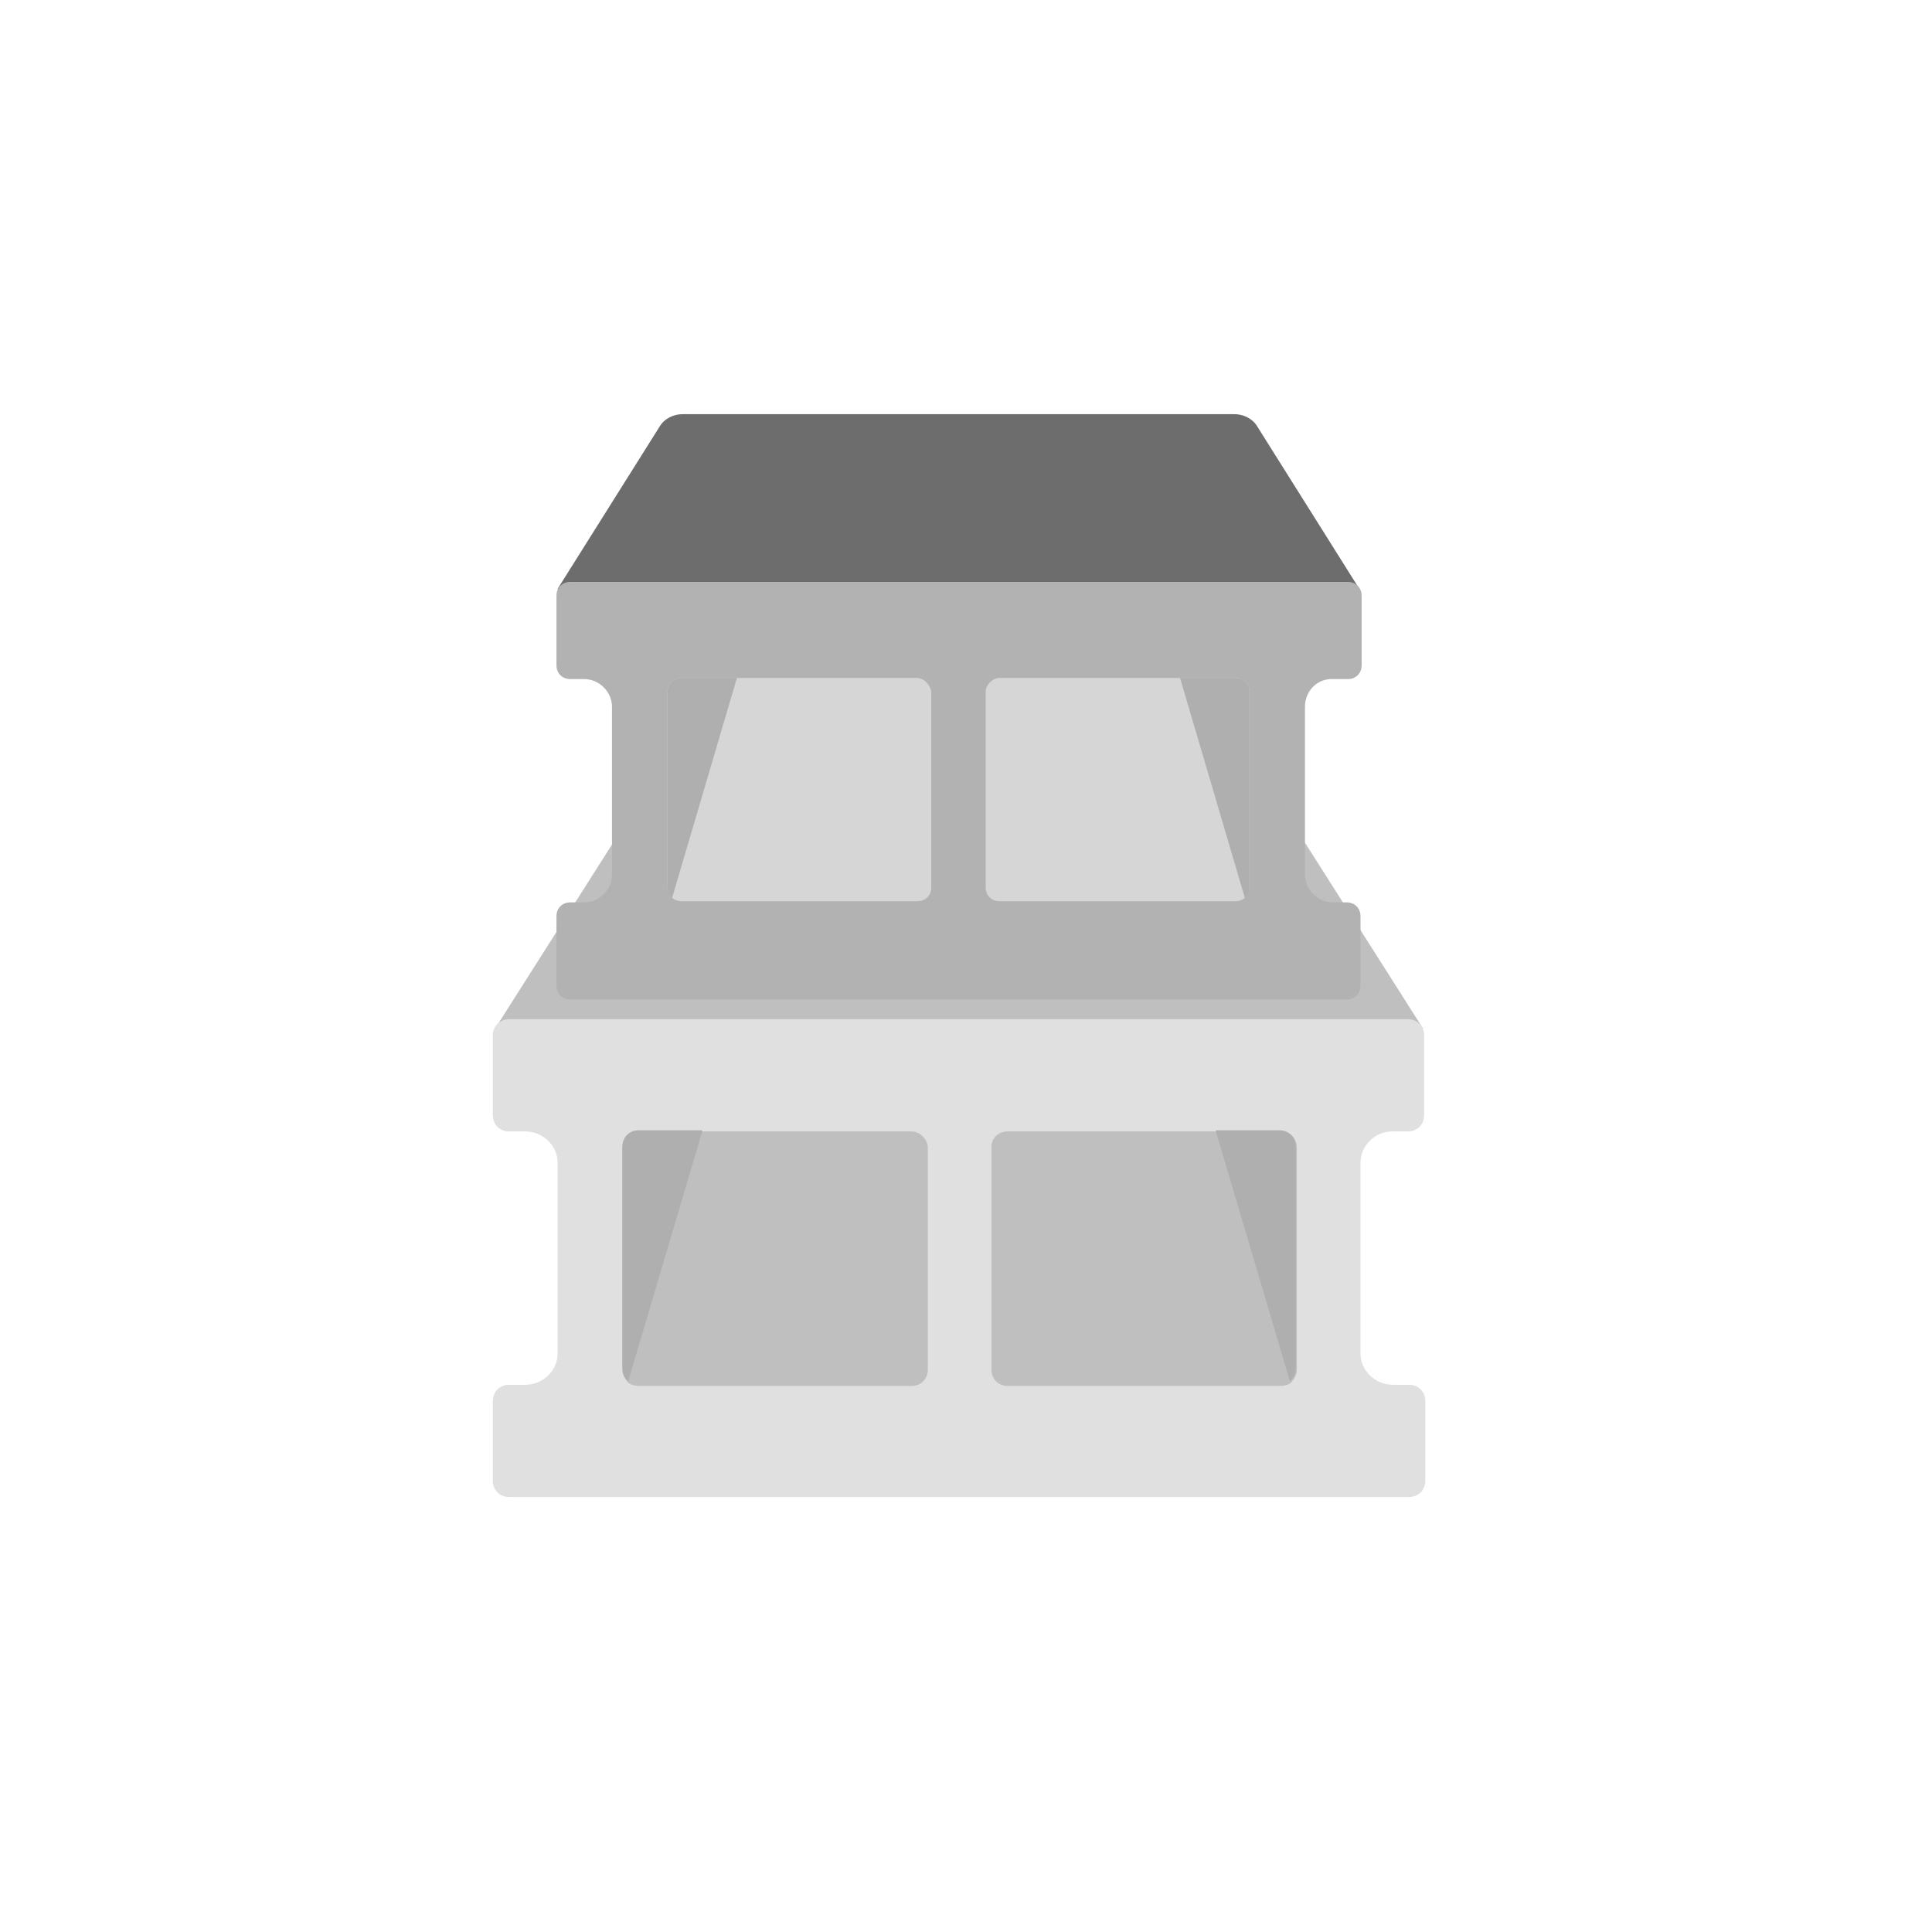
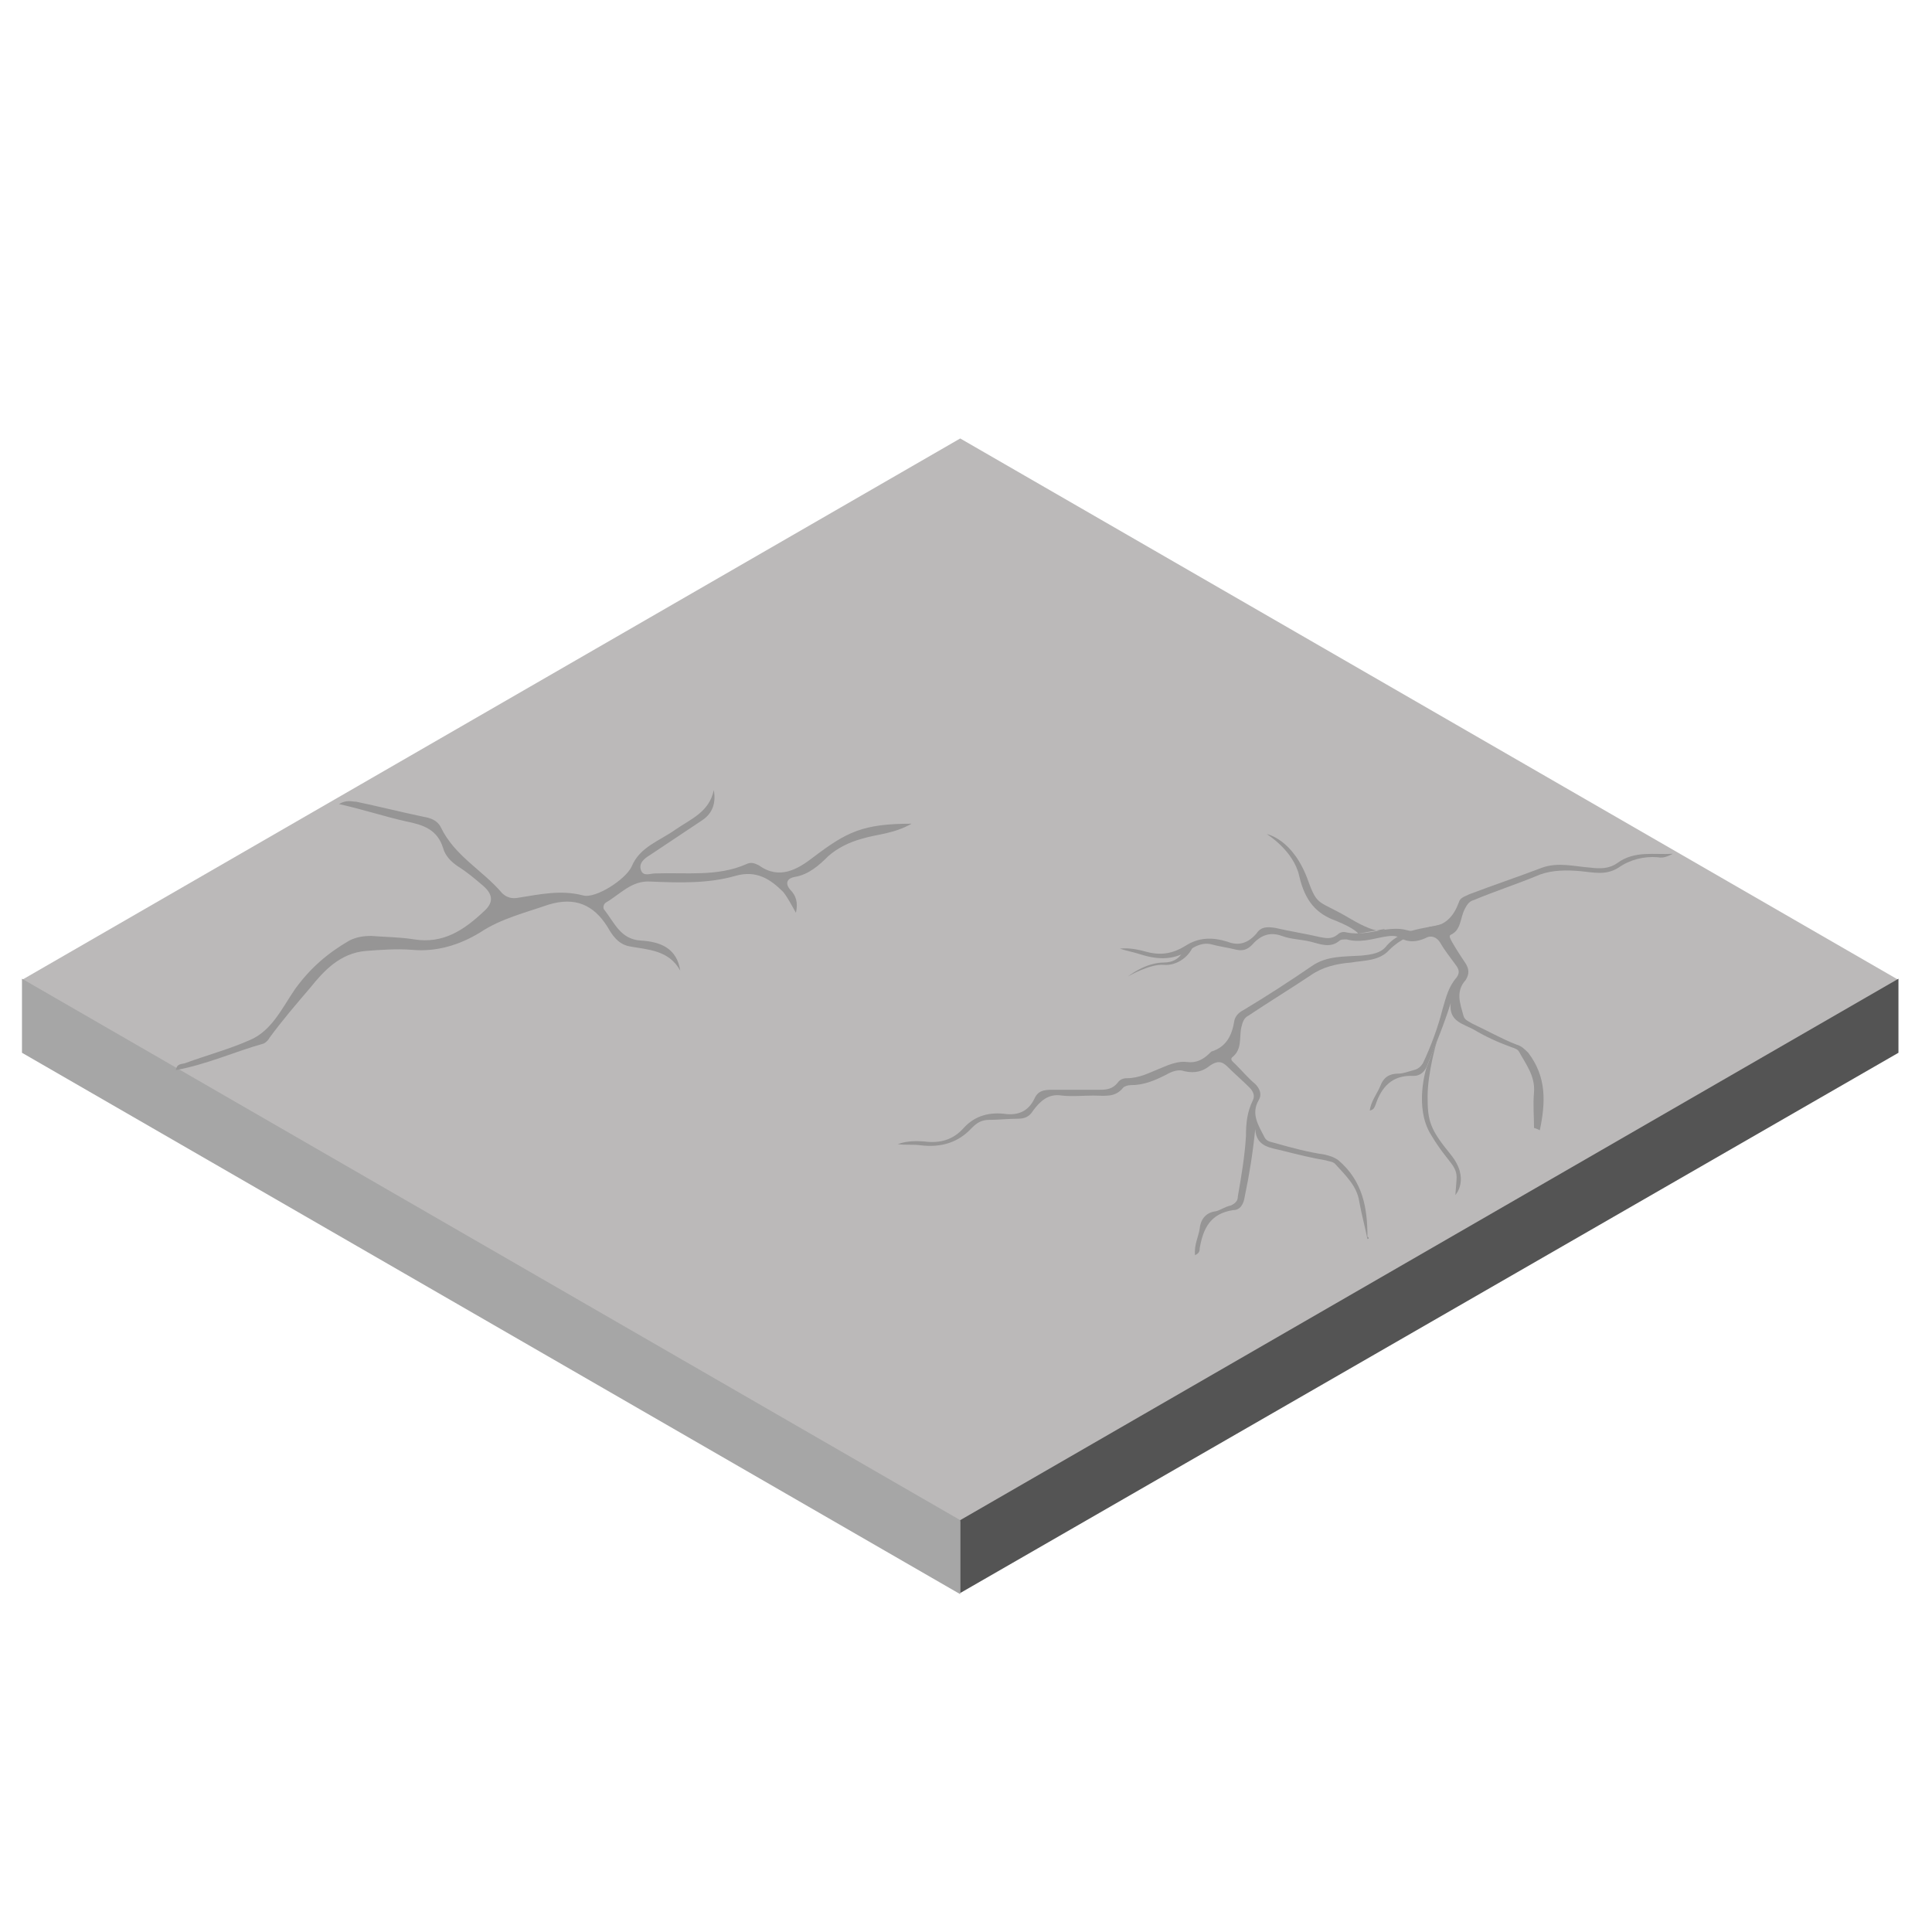
<svg xmlns="http://www.w3.org/2000/svg" version="1.1" id="Layer_1" x="0px" y="0px" viewBox="0 0 167 167" style="enable-background:new 0 0 167 167;" xml:space="preserve">
  <style type="text/css">
- 	.st0{fill:#BFBFBF;}
- 	.st1{fill:#E0E0E0;}
- 	.st2{fill:#AFAFAF;}
- 	.st3{fill:#6D6D6D;}
- 	.st4{fill:#B2B2B2;}
- 	.st5{fill:#D6D6D6;}
+ 	.st0{fill:#BBB9B9;}
+ 	.st1{fill:#A6A6A6;}
+ 	.st2{fill:#545454;}
+ 	.st3{fill:#969595;}
</style>
  <g>
    <g>
-       <path class="st0" d="M123,88.9L112.9,73c-0.5-0.8-1.4-1.3-2.4-1.3H55.3c-1,0-1.8,0.5-2.4,1.3L42.8,88.9l1.2,2h77.7L123,88.9z" />
+       <path class="st0" d="M83,131.5L1.9,84.7L83,37.9l81.1,46.8L83,131.5" />
    </g>
  </g>
  <g>
    <g>
-       <path class="st1" d="M117.6,100.5V117c0,1.5,1.3,2.7,2.8,2.7h1.4c0.8,0,1.4,0.6,1.4,1.4v6.9c0,0.8-0.6,1.4-1.4,1.4H44    c-0.8,0-1.4-0.6-1.4-1.4v-6.9c0-0.8,0.6-1.4,1.4-1.4h1.4c1.5,0,2.8-1.2,2.8-2.7v-16.5c0-1.5-1.3-2.7-2.8-2.7H44    c-0.8,0-1.4-0.6-1.4-1.4v-6.9c0-0.8,0.6-1.4,1.4-1.4h77.7c0.8,0,1.4,0.6,1.4,1.4v6.9c0,0.8-0.6,1.4-1.4,1.4h-1.4    C118.9,97.8,117.6,99,117.6,100.5z" />
-     </g>
-   </g>
-   <path class="st0" d="M78.8,97.8H55.2c-0.8,0-1.4,0.6-1.4,1.4v19.2c0,0.4,0.2,0.8,0.5,1.1c0.2,0.2,0.6,0.3,0.9,0.3h23.6  c0.8,0,1.4-0.6,1.4-1.4V99.1C80.1,98.4,79.5,97.8,78.8,97.8z" />
-   <path class="st2" d="M60.7,97.8l-6.4,21.6c-0.3-0.3-0.5-0.6-0.5-1.1V99.1c0-0.8,0.6-1.4,1.4-1.4H60.7z" />
-   <path class="st0" d="M87.1,97.8h23.6c0.8,0,1.4,0.6,1.4,1.4v19.2c0,0.4-0.2,0.8-0.5,1.1c-0.2,0.2-0.6,0.3-0.9,0.3H87.1  c-0.8,0-1.4-0.6-1.4-1.4V99.1C85.7,98.4,86.3,97.8,87.1,97.8z" />
-   <path class="st2" d="M105.1,97.8l6.4,21.6c0.3-0.3,0.5-0.6,0.5-1.1V99.1c0-0.8-0.6-1.4-1.4-1.4H105.1z" />
-   <g>
-     <g>
-       <path class="st3" d="M117.5,50.9l-8.8-14c-0.4-0.7-1.2-1.1-2-1.1H59c-0.8,0-1.6,0.4-2,1.1l-8.8,14l1.1,1.8h67.2L117.5,50.9z" />
+       <path class="st1" d="M83,131.4L1.9,84.6V91L83,137.8V131.4" />
    </g>
  </g>
  <g>
    <g>
-       <path class="st4" d="M112.8,61.1v14.5c0,1.3,1.1,2.4,2.4,2.4h1.2c0.7,0,1.2,0.5,1.2,1.2v6c0,0.7-0.5,1.2-1.2,1.2H49.3    c-0.7,0-1.2-0.5-1.2-1.2v-6c0-0.7,0.5-1.2,1.2-1.2h1.2c1.3,0,2.4-1.1,2.4-2.4V61.1c0-1.3-1.1-2.4-2.4-2.4h-1.2    c-0.7,0-1.2-0.5-1.2-1.2v-6c0-0.7,0.5-1.2,1.2-1.2h67.2c0.7,0,1.2,0.5,1.2,1.2v6c0,0.7-0.5,1.2-1.2,1.2h-1.2    C113.9,58.6,112.8,59.7,112.8,61.1z" />
+       <path class="st2" d="M164.1,84.6L83,131.4v6.3L164.1,91V84.6" />
    </g>
  </g>
-   <path class="st5" d="M79.2,58.6H58.9c-0.7,0-1.2,0.5-1.2,1.2v16.9c0,0.4,0.2,0.7,0.4,0.9c0.2,0.2,0.5,0.3,0.8,0.3h20.4  c0.7,0,1.2-0.5,1.2-1.2V59.8C80.4,59.2,79.9,58.6,79.2,58.6z" />
-   <path class="st2" d="M63.7,58.6l-5.6,19c-0.3-0.2-0.4-0.5-0.4-0.9V59.8c0-0.7,0.5-1.2,1.2-1.2H63.7z" />
-   <path class="st5" d="M86.4,58.6h20.4c0.7,0,1.2,0.5,1.2,1.2v16.9c0,0.4-0.2,0.7-0.4,0.9c-0.2,0.2-0.5,0.3-0.8,0.3H86.4  c-0.7,0-1.2-0.5-1.2-1.2V59.8C85.2,59.2,85.8,58.6,86.4,58.6z" />
-   <path class="st2" d="M102,58.6l5.6,19c0.3-0.2,0.4-0.5,0.4-0.9V59.8c0-0.7-0.5-1.2-1.2-1.2H102z" />
+   <g>
+     <g>
+       <g>
+         <g>
+           <g>
+             <g>
+               <path class="st3" d="M68.8,78.9c-0.4-0.7-0.7-1.3-1.1-1.8c-1.1-1.1-2.3-1.9-4.1-1.4c-2.4,0.7-5,0.6-7.4,0.5        c-1.6-0.1-2.6,1.1-3.8,1.8c-0.2,0.1-0.3,0.4-0.2,0.6c0.9,1.1,1.4,2.6,3.2,2.7c1.6,0.1,3.1,0.6,3.4,2.6c-1-1.8-2.8-1.8-4.4-2.1        c-1-0.2-1.5-1-1.9-1.7c-1.2-1.9-2.8-2.6-5.1-1.9c-2,0.7-4.1,1.2-5.9,2.4c-1.8,1.1-3.8,1.7-5.9,1.5c-1.3-0.1-2.7,0-4,0.1        c-2.2,0.2-3.6,1.7-4.8,3.2c-1.2,1.4-2.4,2.8-3.5,4.3c-0.1,0.2-0.3,0.4-0.5,0.5c-2.5,0.7-4.9,1.8-7.6,2.3        c0.1-0.6,0.5-0.5,0.8-0.6c1.9-0.7,3.8-1.2,5.6-2c1.9-0.8,2.8-2.8,3.9-4.4c1.3-1.8,2.8-3.1,4.7-4.2c0.6-0.3,1.2-0.4,1.9-0.4        c1.2,0.1,2.5,0.1,3.7,0.3c2.5,0.4,4.3-0.8,6-2.4c0.8-0.7,0.9-1.4,0-2.2c-0.7-0.6-1.4-1.2-2.2-1.7c-0.6-0.4-1.1-0.9-1.3-1.6        c-0.5-1.6-1.7-2-3.2-2.3c-1.8-0.4-3.6-1-5.8-1.5c0.7-0.4,1.1-0.2,1.5-0.2c1.9,0.4,3.9,0.9,5.8,1.3c0.6,0.1,1.2,0.3,1.5,0.9        c1.2,2.5,3.6,3.7,5.3,5.7c0.4,0.4,0.9,0.5,1.4,0.4c1.9-0.3,3.7-0.7,5.6-0.2c1.1,0.3,3.7-1.4,4.2-2.5c0.7-1.7,2.4-2.2,3.8-3.2        c1.3-0.9,2.9-1.5,3.3-3.4c0.2,1.1-0.1,2-1,2.6c-1.5,1-3,2-4.5,3c-0.5,0.3-1,0.7-0.8,1.3c0.2,0.6,0.8,0.3,1.2,0.3        c2.7-0.1,5.4,0.3,7.9-0.8c0.4-0.2,0.7-0.1,1.1,0.1c1.8,1.3,3.4,0.3,4.7-0.7c2.9-2.2,4.3-2.9,8.5-2.9c-1.6,0.9-3,0.9-4.3,1.3        c-1.1,0.3-2.1,0.8-2.9,1.5c-0.8,0.8-1.7,1.6-2.9,1.8c-0.6,0.1-0.9,0.5-0.4,1.1C68.8,77.4,69,78,68.8,78.9z" />
+             </g>
+           </g>
+         </g>
+       </g>
+     </g>
+   </g>
+   <g>
+     <g>
+       <path class="st3" d="M132.6,97.5c0-1-0.1-2,0-3.1c0.1-1.4-0.7-2.4-1.3-3.5c-0.1-0.2-0.4-0.3-0.7-0.4c-1.1-0.4-2.2-0.9-3.2-1.5    c-0.9-0.5-2.2-0.7-2-2.3c-0.6,1.9-1.3,3.6-2,5.3c-0.2,0.6-0.6,1-1.2,1c-1.9-0.1-2.8,1-3.3,2.5c-0.1,0.2-0.1,0.4-0.5,0.5    c0.1-0.8,0.6-1.4,0.9-2.1c0.3-0.8,0.8-1.1,1.6-1.1c0.4,0,0.9-0.2,1.3-0.3c0.4-0.1,0.6-0.3,0.8-0.6c0.7-1.5,1.3-3.1,1.7-4.7    c0.3-1,0.5-1.9,1.2-2.7c0.3-0.4,0.2-0.7,0-1c-0.5-0.7-1-1.3-1.4-2c-0.3-0.5-0.8-0.7-1.3-0.4c-0.7,0.3-1.4,0.4-2.1,0    c-0.5-0.3-1-0.2-1.6-0.1c-1,0.2-2,0.5-3.1,0.2c-0.2,0-0.5,0-0.6,0.1c-0.8,0.7-1.7,0.3-2.5,0.1c-0.8-0.2-1.7-0.2-2.5-0.5    c-1.1-0.4-1.9,0-2.6,0.8c-0.4,0.4-0.8,0.5-1.3,0.4c-0.8-0.2-1.6-0.3-2.3-0.5c-0.6-0.1-1.1,0.1-1.6,0.4c-1.4,1-2.8,1-4.4,0.5    c-0.6-0.2-1.2-0.3-1.8-0.5c0.8-0.1,1.7,0.1,2.4,0.3c1.2,0.3,2.2,0.1,3.2-0.5c1.2-0.8,2.4-0.8,3.7-0.4c1,0.4,1.8,0.1,2.5-0.7    c0.4-0.6,0.9-0.6,1.6-0.5c1.3,0.3,2.6,0.5,3.9,0.8c0.5,0.1,1,0.2,1.5-0.2c0.2-0.2,0.5-0.3,0.8-0.2c1,0.2,2,0,3-0.2    c0.7-0.1,1.5-0.2,2.2,0c0.7,0.2,1.4,0.1,2-0.3c0,0,0.1,0,0.1,0c1.3-0.1,2-1,2.4-2.1c0.1-0.4,0.5-0.5,0.9-0.7    c2.1-0.8,4.2-1.5,6.3-2.3c1.4-0.5,2.8-0.1,4.2,0c0.8,0.1,1.6,0.1,2.3-0.4c1.5-1.1,3.2-0.7,4.8-0.8c-0.4,0.2-0.8,0.4-1.3,0.3    c-1.2-0.1-2.4,0.2-3.4,0.9c-1.1,0.7-2.2,0.4-3.3,0.3c-1.2-0.1-2.4-0.1-3.5,0.3c-1.9,0.8-3.8,1.4-5.7,2.2c-0.4,0.1-0.6,0.4-0.8,0.8    c-0.4,0.8-0.3,1.8-1.2,2.2c-0.2,0.1,0,0.4,0.1,0.6c0.4,0.7,0.8,1.3,1.2,1.9c0.3,0.5,0.3,0.9,0,1.4c-0.9,1-0.5,2-0.2,3.1    c0.1,0.4,0.5,0.5,0.8,0.7c1.3,0.6,2.5,1.3,3.8,1.8c0.4,0.1,0.7,0.4,1,0.7c1.6,2.1,1.5,4.3,1,6.7C132.7,97.5,132.6,97.5,132.6,97.5    z" />
+     </g>
+   </g>
+   <g>
+     <g>
+       <path class="st3" d="M118.2,107.1c-0.2-1-0.5-2.1-0.7-3.2c-0.2-1.4-1.2-2.3-2.1-3.3c-0.2-0.2-0.5-0.2-0.8-0.3    c-1.2-0.2-2.4-0.5-3.6-0.8c-1.1-0.3-2.4-0.3-2.5-1.9c-0.2,2-0.5,3.9-0.9,5.8c-0.1,0.7-0.4,1.2-1,1.2c-2,0.3-2.6,1.6-2.9,3.3    c0,0.2,0,0.4-0.4,0.6c-0.1-0.9,0.3-1.6,0.4-2.3c0.1-0.9,0.6-1.4,1.4-1.5c0.4-0.1,0.8-0.4,1.3-0.5c0.4-0.2,0.6-0.4,0.6-0.8    c0.3-1.7,0.6-3.5,0.7-5.2c0-1.1,0.1-2.1,0.6-3.1c0.2-0.4,0-0.8-0.3-1.1c-0.6-0.6-1.3-1.2-1.9-1.8c-0.5-0.5-0.9-0.5-1.5-0.1    c-0.6,0.5-1.3,0.7-2.2,0.5c-0.5-0.2-1.1,0-1.6,0.3c-1,0.5-1.9,0.9-3.1,0.9c-0.2,0-0.5,0.1-0.6,0.2c-0.7,0.9-1.6,0.7-2.6,0.7    c-0.9,0-1.8,0.1-2.7,0c-1.2-0.2-1.9,0.5-2.5,1.3c-0.3,0.5-0.7,0.7-1.3,0.7c-0.8,0-1.7,0.1-2.5,0.1c-0.7,0-1.1,0.3-1.5,0.7    c-1.2,1.3-2.7,1.7-4.4,1.5c-0.7-0.1-1.3,0-2-0.1c0.8-0.3,1.7-0.3,2.6-0.2c1.3,0.1,2.3-0.3,3.1-1.2c1-1.1,2.3-1.4,3.7-1.2    c1.1,0.1,1.9-0.3,2.4-1.3c0.3-0.7,0.8-0.8,1.5-0.8c1.4,0,2.8,0,4.2,0c0.6,0,1.1-0.1,1.5-0.6c0.2-0.3,0.5-0.4,0.8-0.4    c1.1,0,2-0.5,3-0.9c0.7-0.3,1.5-0.6,2.2-0.5c0.8,0.1,1.4-0.2,2-0.8c0,0,0,0,0.1-0.1c1.3-0.4,1.8-1.4,2-2.7    c0.1-0.4,0.4-0.7,0.8-0.9c2-1.2,4-2.5,5.9-3.8c1.3-0.9,2.8-0.8,4.3-0.9c0.9-0.1,1.7-0.2,2.2-0.9c1.3-1.4,3.1-1.4,4.7-1.8    c-0.3,0.3-0.8,0.6-1.2,0.6c-1.3,0.2-2.4,0.7-3.3,1.6c-0.9,1-2.2,0.9-3.3,1.1c-1.3,0.1-2.5,0.4-3.5,1.1c-1.8,1.2-3.6,2.3-5.4,3.5    c-0.4,0.2-0.5,0.6-0.6,1c-0.2,0.9,0.1,1.9-0.8,2.6c-0.2,0.2,0.1,0.4,0.3,0.6c0.6,0.6,1.1,1.2,1.7,1.7c0.4,0.4,0.6,0.9,0.3,1.4    c-0.7,1.2,0,2.2,0.5,3.2c0.2,0.4,0.6,0.4,0.9,0.5c1.4,0.4,2.9,0.8,4.3,1c0.4,0.1,0.8,0.2,1.2,0.5c2.1,1.8,2.5,4.1,2.5,6.6    C118.4,107,118.3,107.1,118.2,107.1z" />
+     </g>
+   </g>
+   <g>
+     <g>
+       <path class="st3" d="M119.7,80.3c0,0-0.3,0.7-3-0.9s-2.8-1-3.6-3.2c-1.3-3.7-3.6-4.1-3.6-4.1s2.3,1.4,2.8,3.6s1.5,3.3,3.2,3.9    c1.7,0.7,1.9,1.1,1.9,1.1" />
+     </g>
+   </g>
+   <path class="st3" d="M123.3,92.3c0,0-1.1,3.4,0.4,5.8c1.5,2.5,2.3,2.6,2.2,3.9c-0.1,1.3-0.1,1.3-0.1,1.3s1.3-1.4-0.4-3.5  c-1.8-2.2-2-2.9-2-5c0-2.1,0.8-4.8,0.8-4.8" />
+   <path class="st3" d="M102.4,81.8c0,0-0.2,1.4-1.8,1.4c-1.6,0-3.1,1.2-3.1,1.2s1.9-1.1,3.1-1s2.3-0.8,2.6-1.8" />
</svg>
